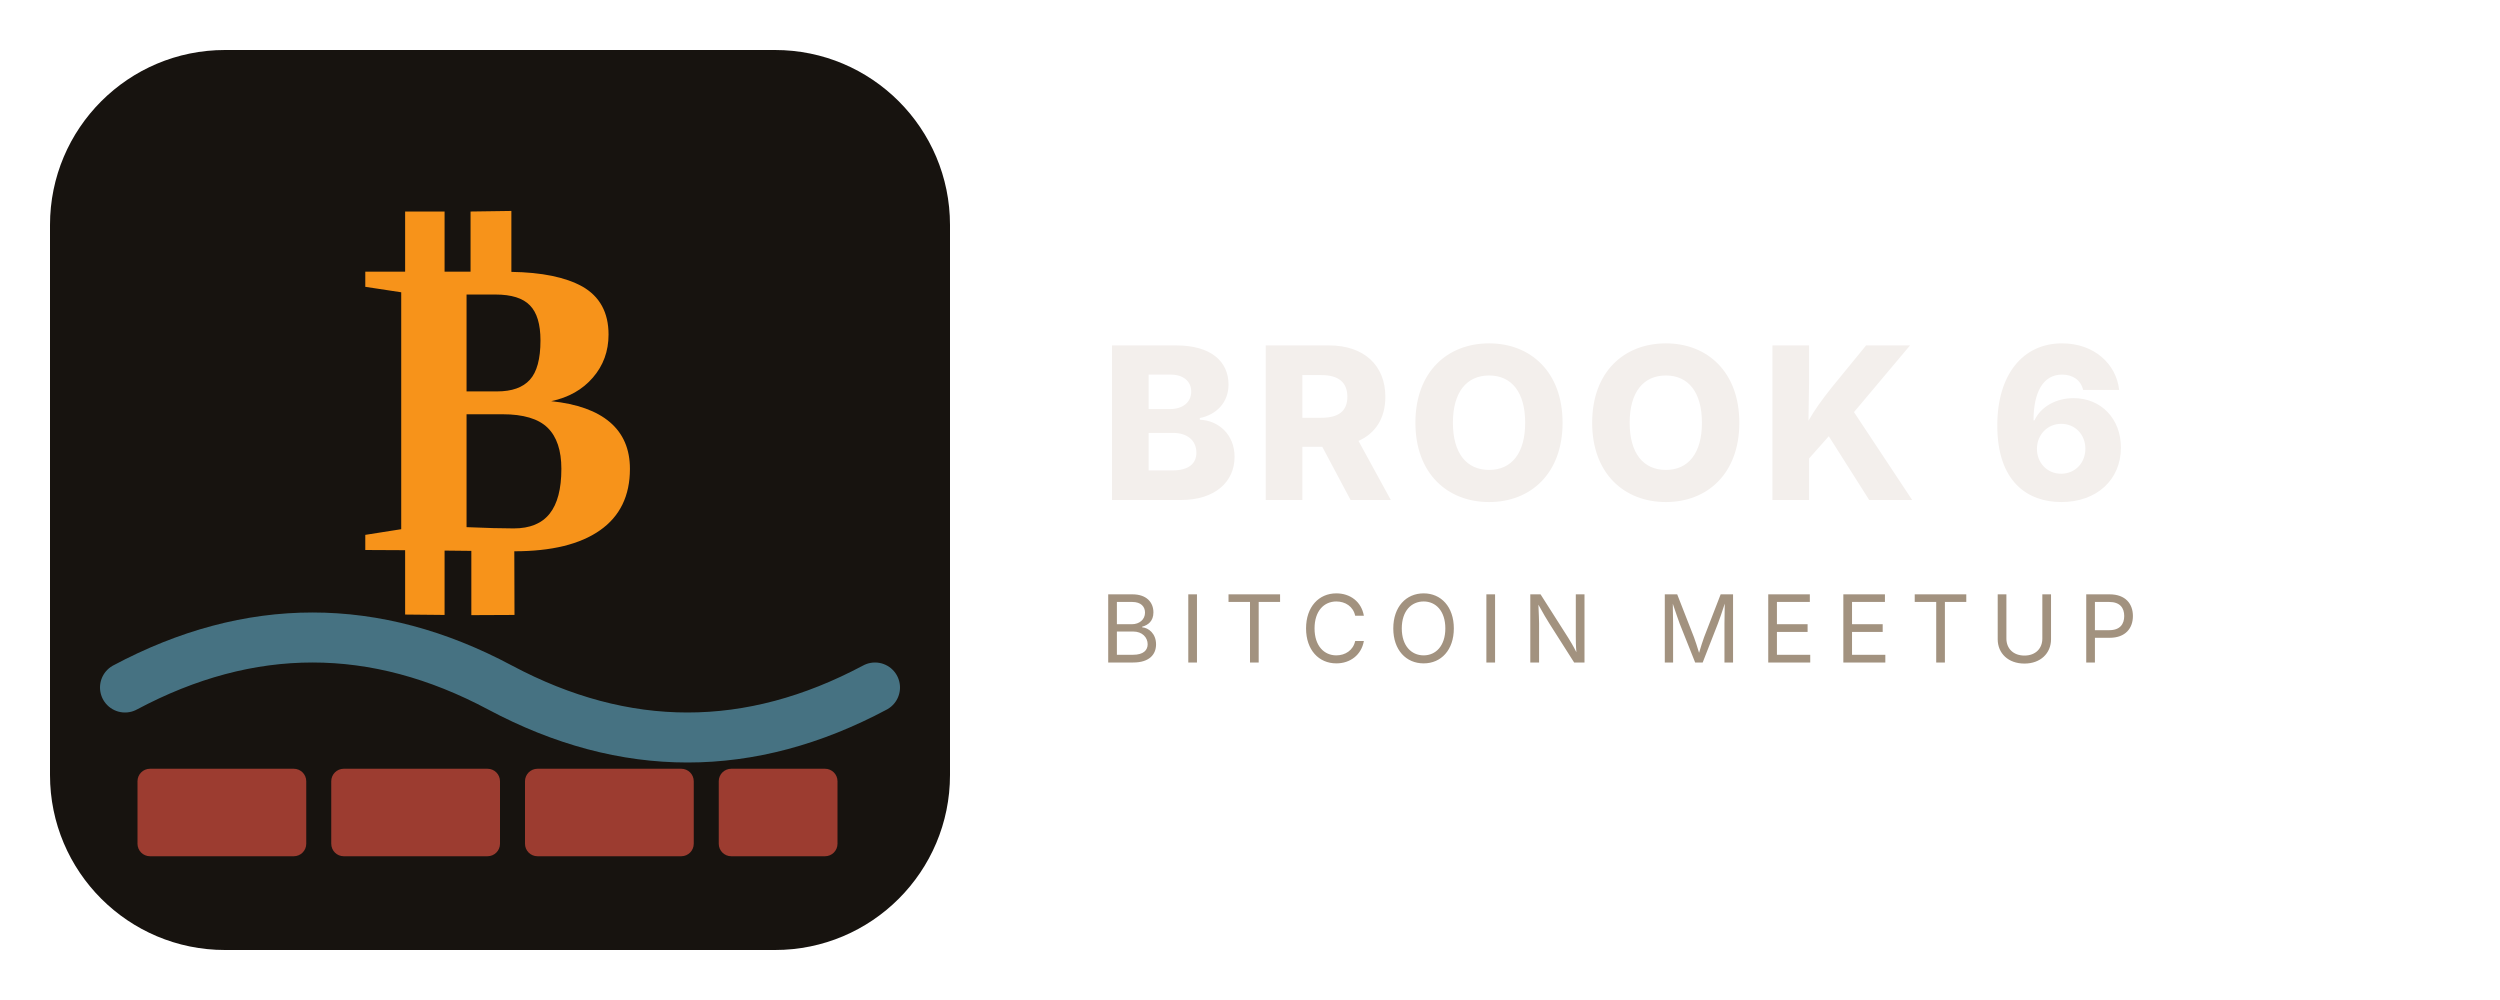
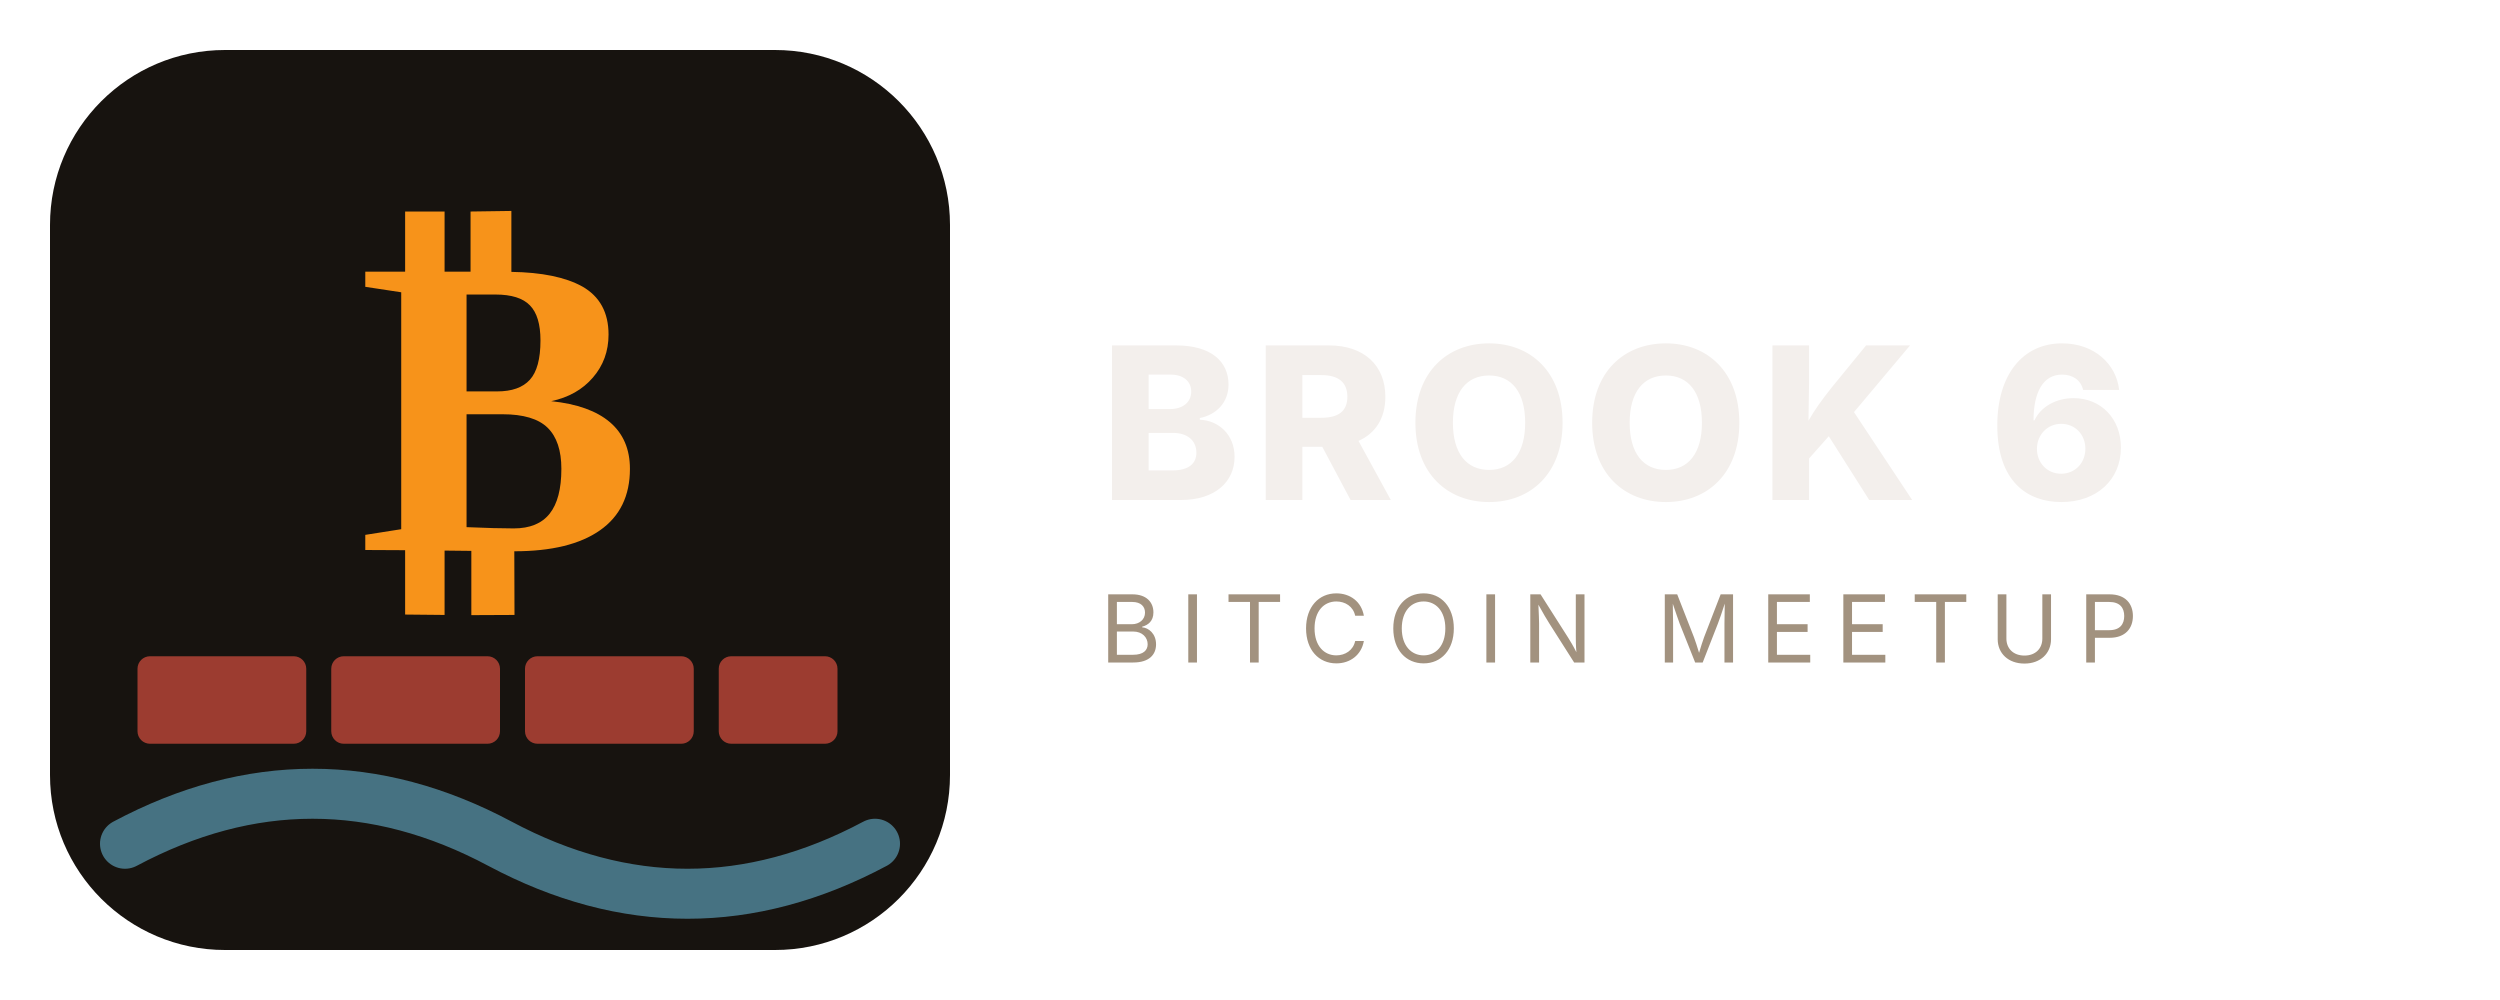
<svg xmlns="http://www.w3.org/2000/svg" viewBox="0 0 400 160">
  <rect x="8" y="8" width="144" height="144" rx="28" fill="#17130f" />
-   <path d="M20 110 Q 50 94 80 110 T 140 110" stroke="#4f8396" stroke-width="8" fill="none" stroke-linecap="round" opacity="0.85" />
  <g fill="#9c3c30">
-     <rect x="22" y="123" width="27" height="14" rx="2" />
-     <rect x="53" y="123" width="27" height="14" rx="2" />
-     <rect x="84" y="123" width="27" height="14" rx="2" />
-     <rect x="115" y="123" width="19" height="14" rx="2" />
+     <rect x="22" y="105" width="27" height="14" rx="2" />
+     <rect x="53" y="105" width="27" height="14" rx="2" />
+     <rect x="84" y="105" width="27" height="14" rx="2" />
+     <rect x="115" y="105" width="19" height="14" rx="2" />
  </g>
+   <path d="M20 135 Q 50 119 80 135 T 140 135" stroke="#4f8396" stroke-width="8" fill="none" stroke-linecap="round" opacity="0.85" />
  <text x="80" y="88" text-anchor="middle" font-family="Georgia, 'Times New Roman', serif" font-size="68" font-weight="bold" fill="#f7931a">₿</text>
  <text x="176" y="80" font-family="system-ui, -apple-system, Segoe UI, sans-serif" font-size="34" font-weight="800" letter-spacing="2" fill="#f3efec">BROOK 6</text>
  <text x="176" y="106" font-family="system-ui, -apple-system, Segoe UI, sans-serif" font-size="15" letter-spacing="3" fill="#a2927f">BITCOIN MEETUP</text>
</svg>
